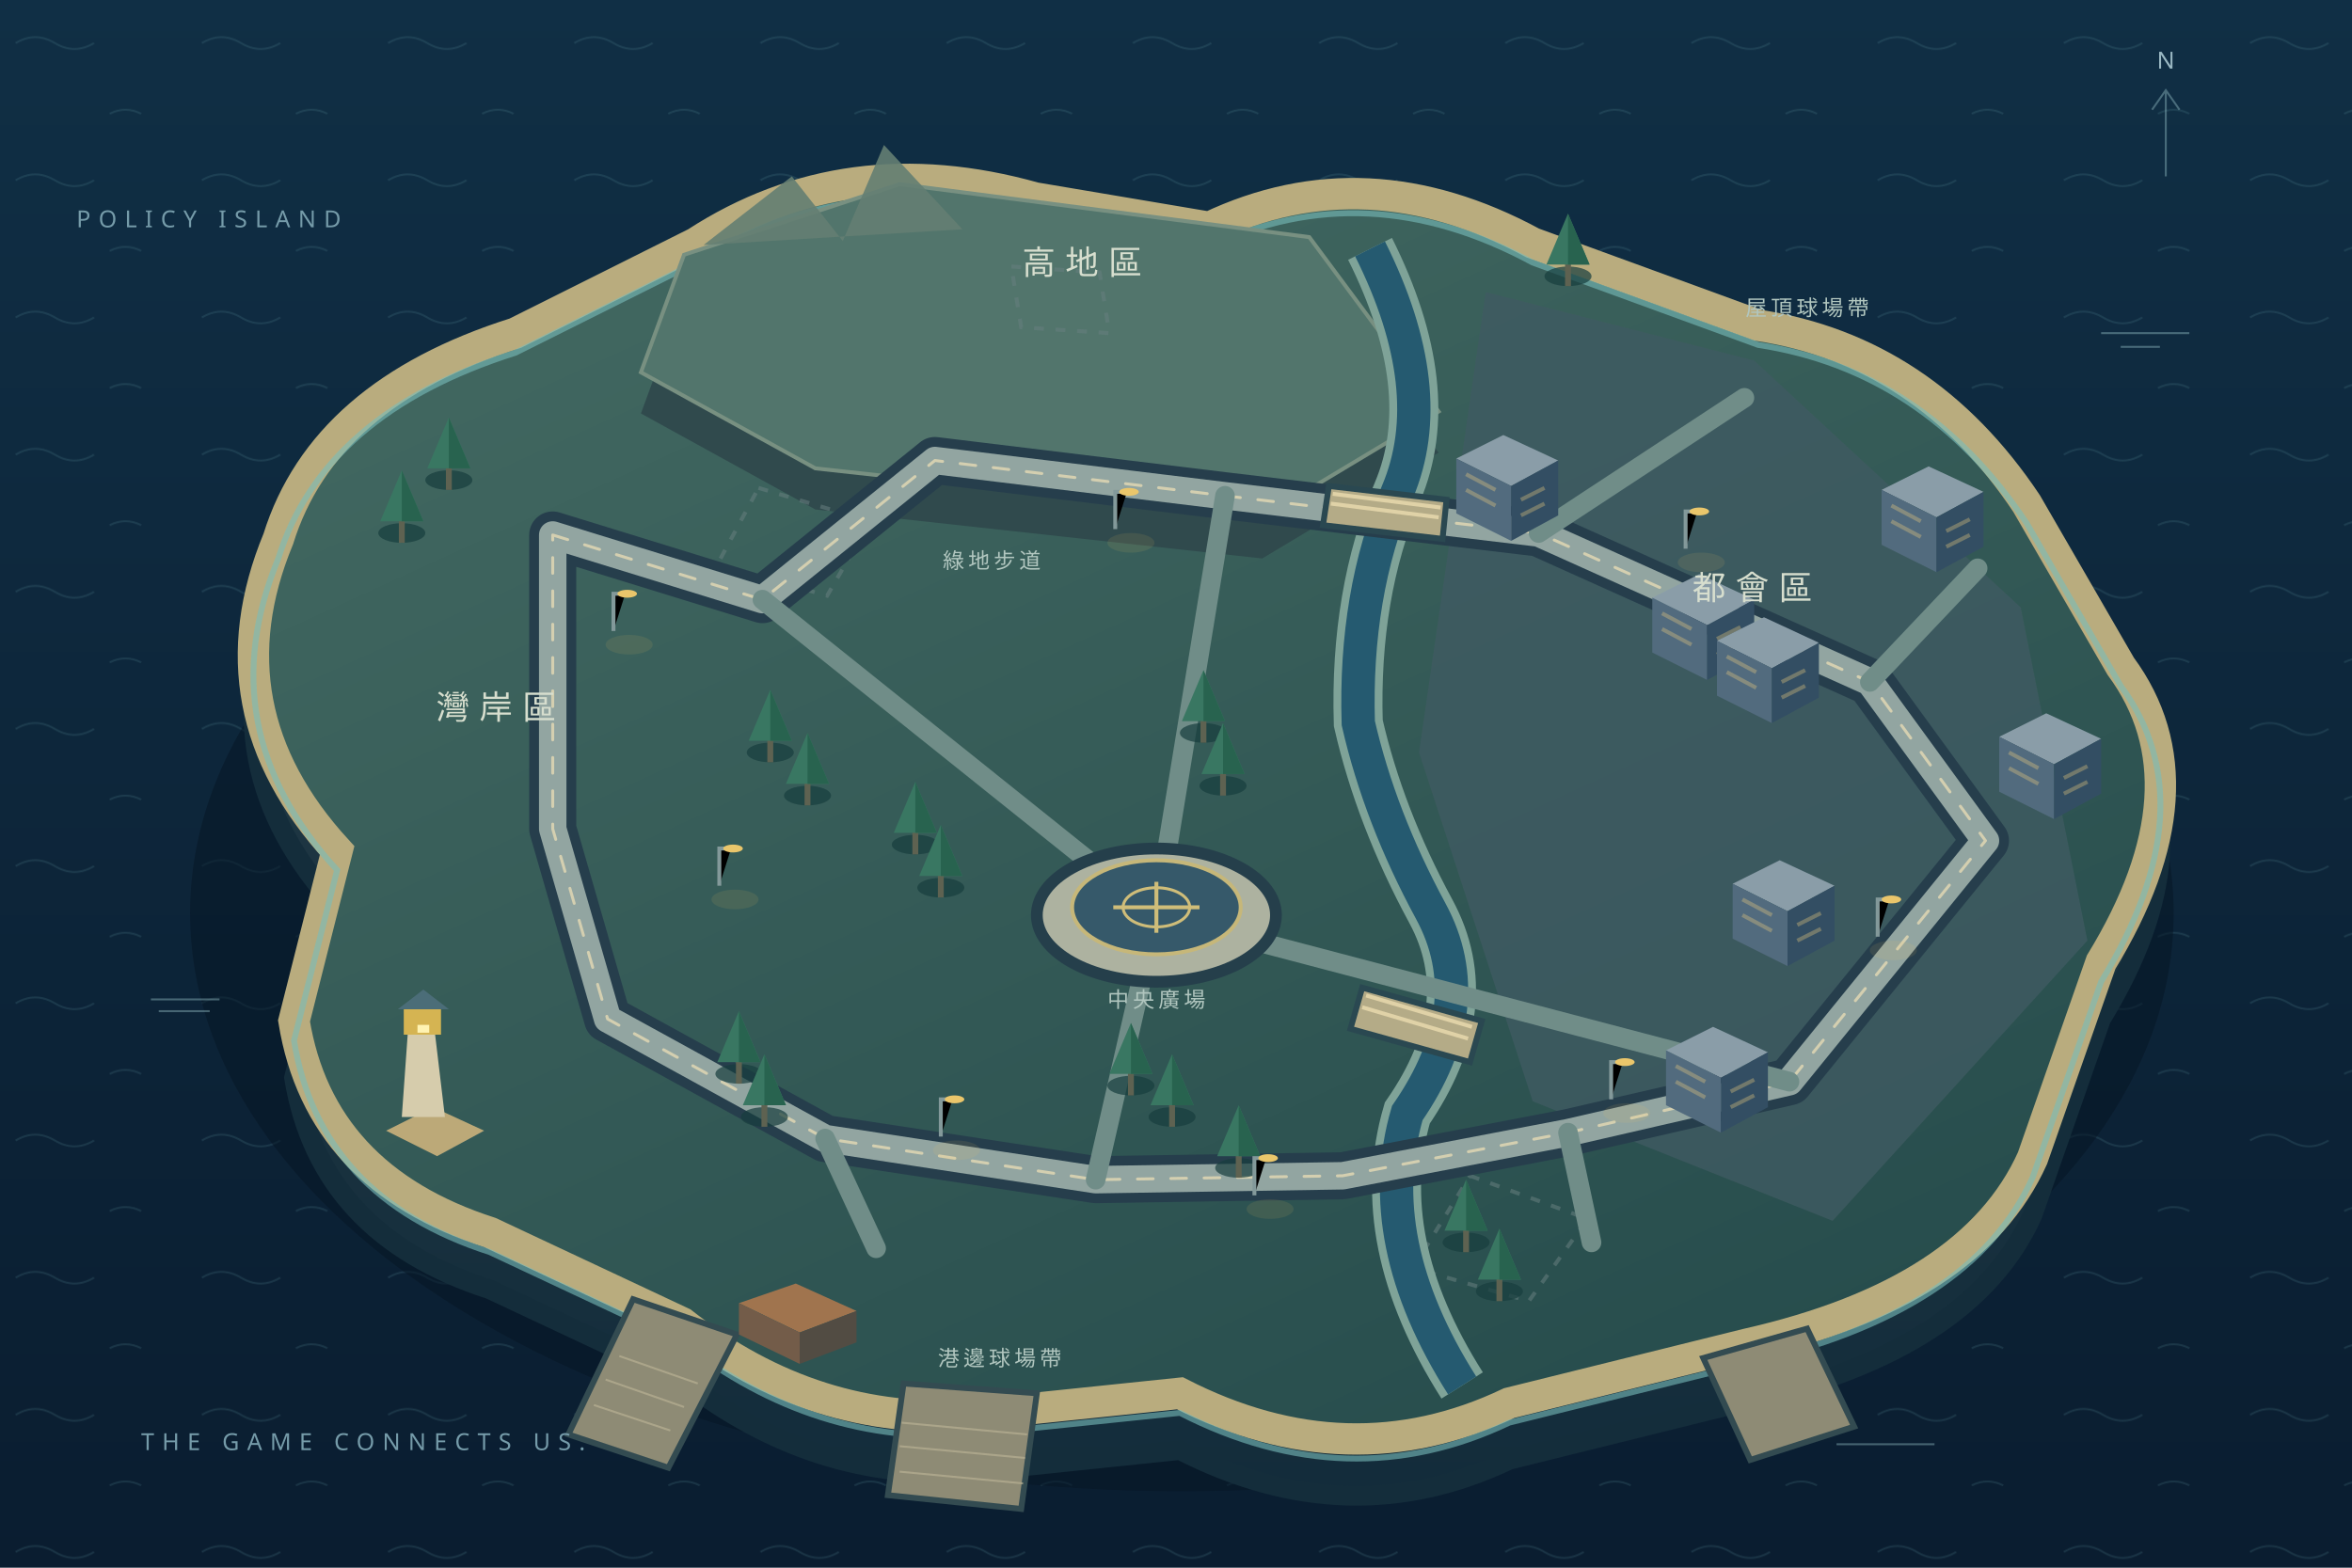
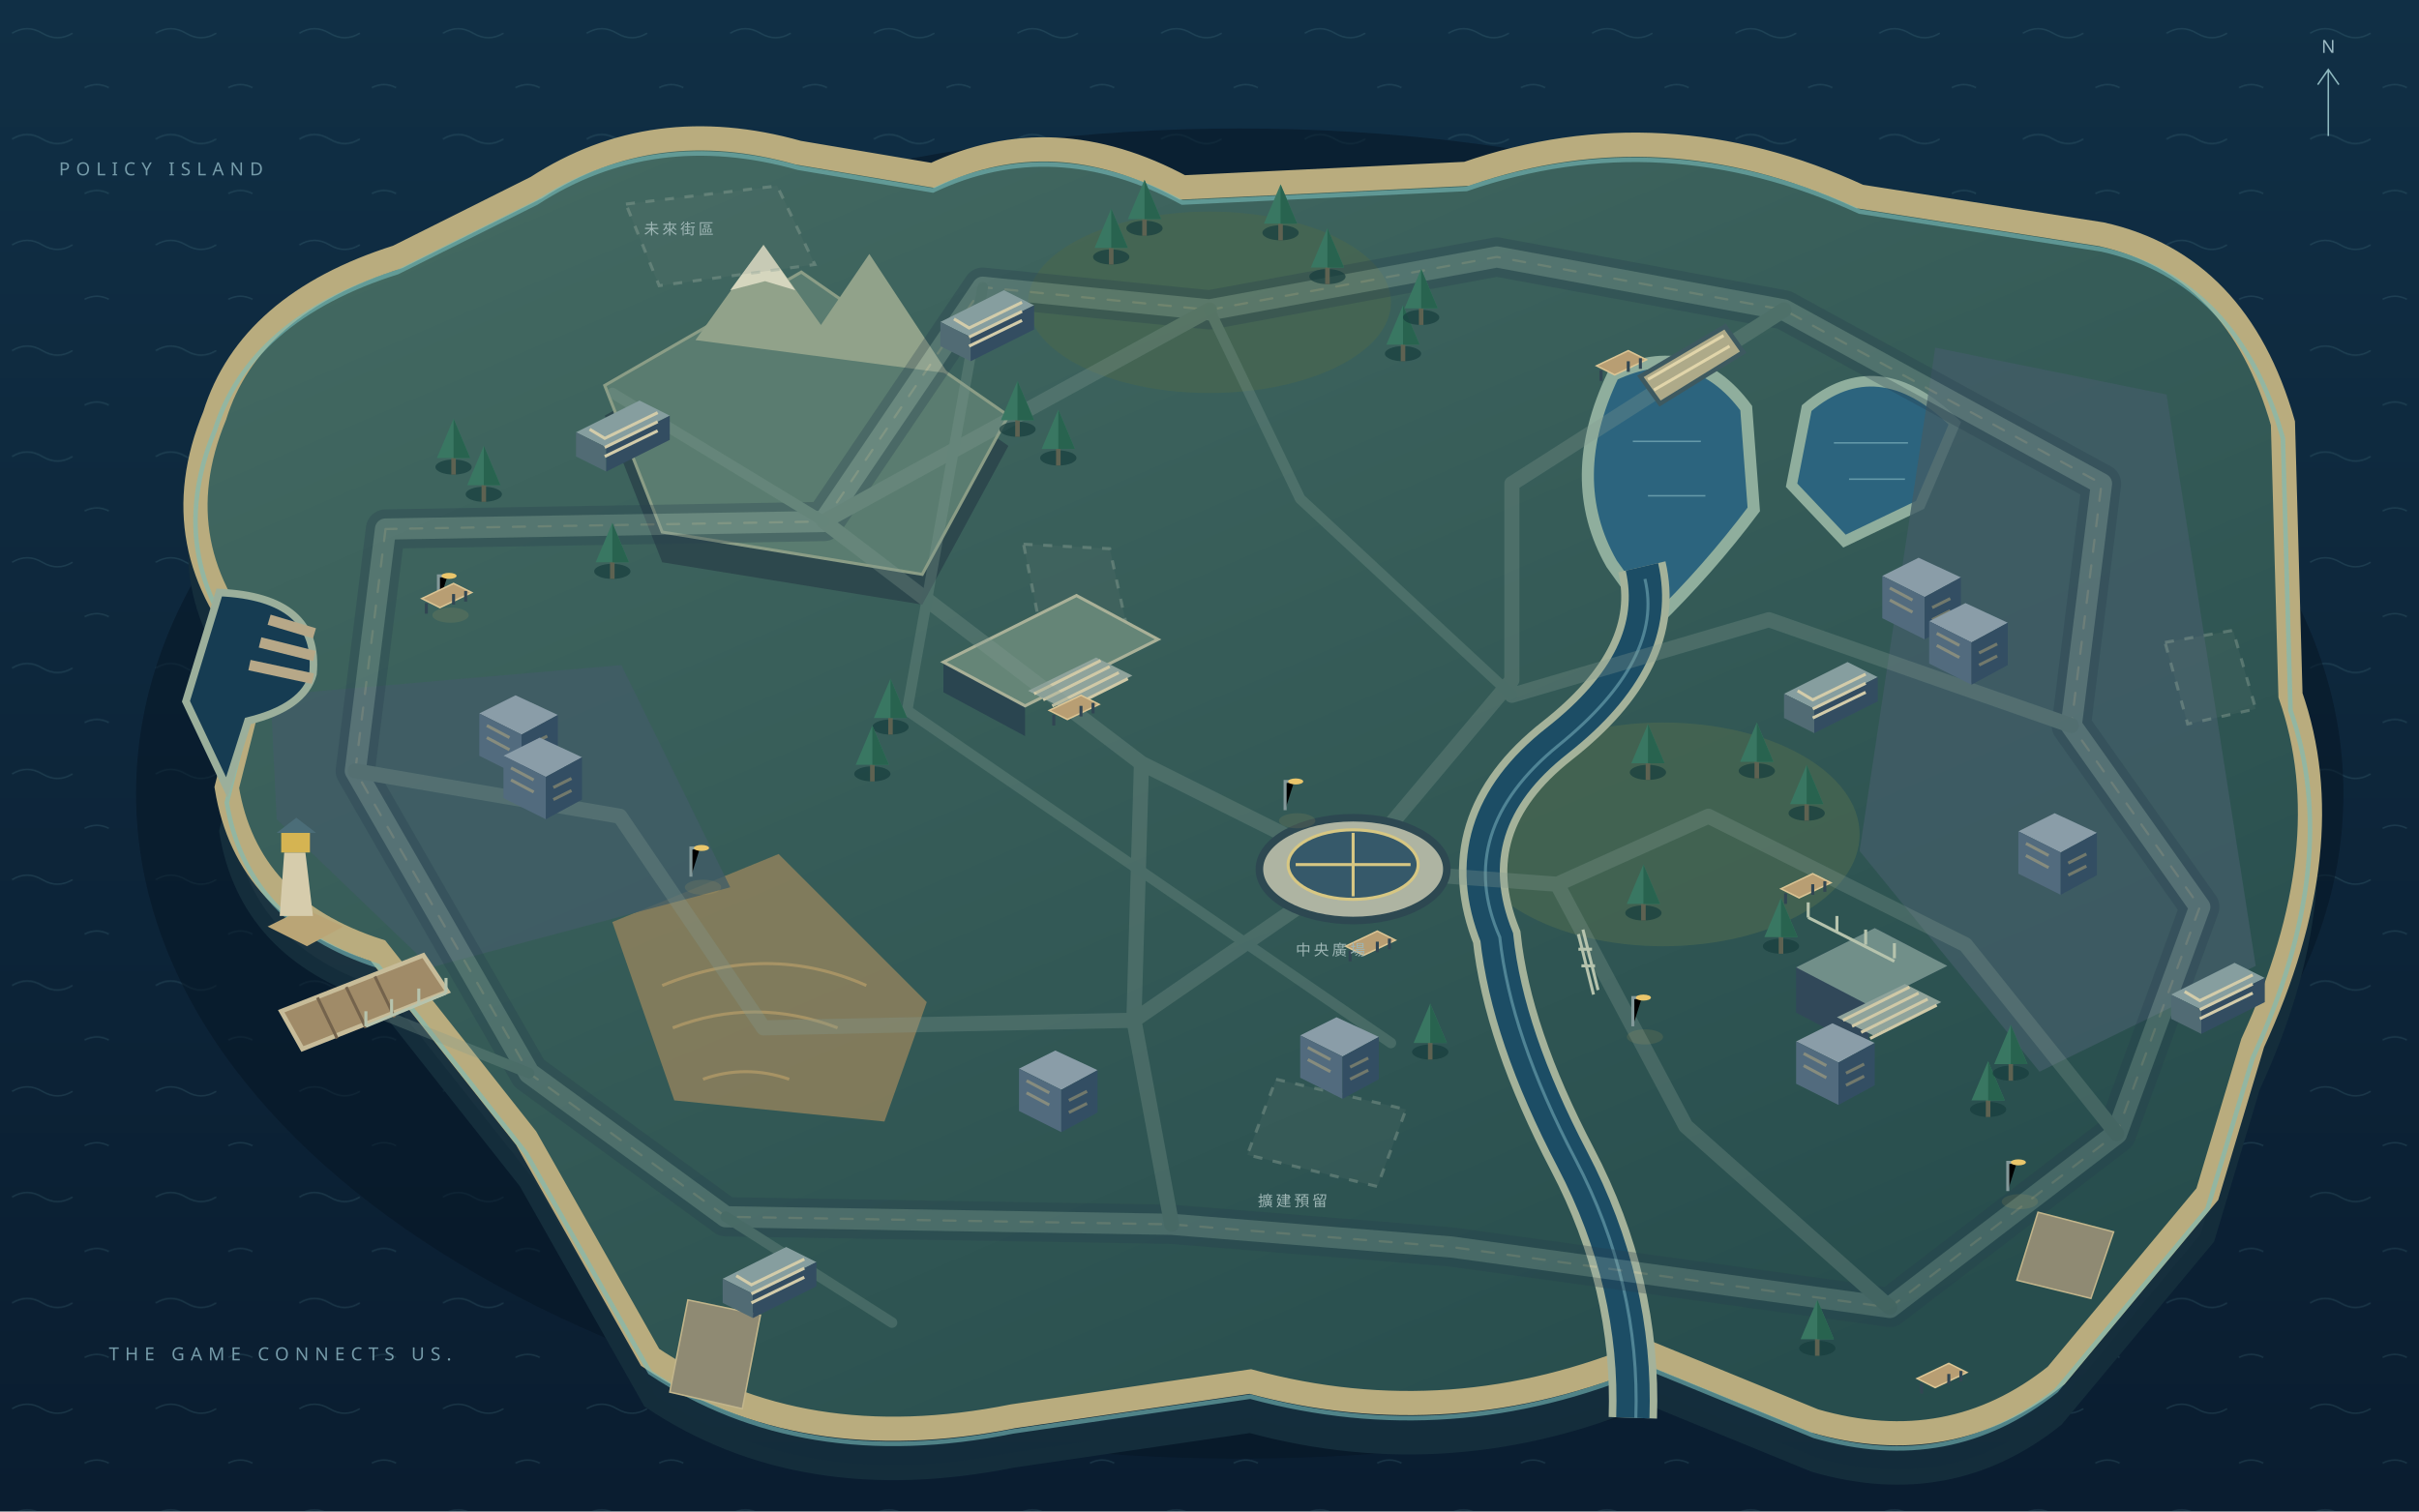
- <svg xmlns="http://www.w3.org/2000/svg" viewBox="0 0 1200 800" role="img">
+ <svg xmlns="http://www.w3.org/2000/svg" viewBox="0 0 1600 1000" role="img">
  <defs>
    <linearGradient id="sea" x2="0" y2="1">
      <stop stop-color="#102f45" />
      <stop offset="1" stop-color="#0a1d30" />
    </linearGradient>
    <linearGradient id="land" x2=".7" y2="1">
      <stop stop-color="#456b63" />
      <stop offset="1" stop-color="#274d4d" />
    </linearGradient>
    <linearGradient id="cliff" x2="0" y2="1">
      <stop stop-color="#263e48" />
      <stop offset="1" stop-color="#132c3b" />
    </linearGradient>
    <pattern id="waves" width="95" height="70" patternUnits="userSpaceOnUse">
      <path d="M8 22q10-6 20 0t20 0M56 58q8-4 16 0" stroke="#6198a1" stroke-width="1" opacity=".18" fill="none" />
    </pattern>
    <g id="tree">
      <ellipse cy="9" rx="12" ry="5" fill="#173d3d" opacity=".7" />
      <path d="M0 2v12" stroke="#5e6251" stroke-width="3" />
      <path d="m-11 3 11-26L11 3Z" fill="#397762" />
      <path d="m0-23 0 26h11Z" fill="#28634f" />
    </g>
    <g id="building">
      <path d="m0 0 24-12 28 13-24 13Z" fill="#8a9da8" />
      <path d="m0 0 28 14v28L0 28Z" fill="#526b7e" />
      <path d="m28 14 24-13v28L28 42Z" fill="#334e63" />
      <path d="m5 8 15 8m-15 0 15 8m13-3 12-6m-12 14 12-6" stroke="#f1cf8055" stroke-width="2" />
    </g>
    <g id="lamp">
      <path d="M0 0v-19h6" stroke="#83999a" stroke-width="2" />
      <ellipse cx="7" cy="-19" rx="5" ry="2" fill="#eac66b" />
      <ellipse cx="8" cy="7" rx="12" ry="5" fill="#f3c45b" opacity=".1" />
    </g>
+     <g id="bench">
+       <path d="m0 0 21-10 12 6-21 10Z" fill="#b89e73" stroke="#dcc594" />
+       <path d="M3 3v7m18-13v7m8-9v7" stroke="#314653" stroke-width="2" />
+     </g>
+     <g id="stands">
+       <path d="m0 0 42-21 20 10-42 21Z" fill="#869e9f" />
+       <path d="m0 0 20 10v16L0 16Z" fill="#516b74" />
+       <path d="m20 10 42-21V5L20 26Z" fill="#334d61" />
+       <path d="m9-2 10 6 35-17m-35 23L54-7m-35 23L54-1" fill="none" stroke="#d3ccaa" stroke-width="2" />
+     </g>
+     <g id="stairs">
+       <path d="m0 0 45-22 24 12-45 22Z" fill="#8fa39b" />
+       <path d="m4 2 44-22m-38 26 44-22m-38 26 44-22m-38 26 44-22" stroke="#d0c9a7" stroke-width="2" />
+     </g>
  </defs>
-   <rect width="1200" height="800" fill="url(#sea)" />
-   <rect width="1200" height="800" fill="url(#waves)" />
-   <ellipse cx="603" cy="466" rx="506" ry="295" fill="#061524" opacity=".55" />
-   <path d="M142 275Q165 201 263 170L355 124Q432 74 528 101L617 116Q697 78 782 124L897 166Q982 179 1034 257L1082 340Q1127 401 1072 491L1037 591Q1006 660 891 686L770 716Q688 755 602 711L496 722Q416 728 348 675L250 629Q163 601 150 521L172 434Q106 362 142 275Z" fill="url(#cliff)" transform="translate(0 29)" stroke="#142d3b" stroke-width="10" />
-   <path d="M142 275Q165 201 263 170L355 124Q432 74 528 101L617 116Q697 78 782 124L897 166Q982 179 1034 257L1082 340Q1127 401 1072 491L1037 591Q1006 660 891 686L770 716Q688 755 602 711L496 722Q416 728 348 675L250 629Q163 601 150 521L172 434Q106 362 142 275Z" fill="url(#land)" stroke="#b9ac7e" stroke-width="16" />
-   <path d="M142 275Q165 201 263 170L355 124Q432 74 528 101L617 116Q697 78 782 124L897 166Q982 179 1034 257L1082 340Q1127 401 1072 491L1037 591Q1006 660 891 686L770 716Q688 755 602 711L496 722Q416 728 348 675L250 629Q163 601 150 521L172 434Q106 362 142 275Z" fill="none" stroke="#78bdba" stroke-width="3" transform="translate(0 10)" opacity=".6" />
-   <path d="m349 151 110-36 209 27 66 89-90 54-228-25-89-49Z" fill="#304a4d" />
-   <path d="m349 130 110-36 209 27 66 89-90 54-228-25-89-49Z" fill="#52756c" stroke="#789081" stroke-width="2" />
-   <path d="m359 125 45-35 26 33 21-49 40 43" fill="#647e72" opacity=".9" />
-   <path d="m758 149 137 35 136 126 34 170-130 143-153-61-58-178Z" fill="#3f5a61" opacity=".8" />
-   <g fill="none" stroke="#667e7e" stroke-width="2" stroke-dasharray="5 6" opacity=".55">
-     <path d="m387 249 57 17-22 38-56-16Z" />
-     <path d="m750 600 60 22-30 42-59-17Z" />
-     <path d="m516 136 45 3 5 31-45-3Z" />
+   <rect width="1600" height="1000" fill="url(#sea)" />
+   <rect width="1600" height="1000" fill="url(#waves)" />
+   <ellipse cx="820" cy="525" rx="730" ry="440" fill="#061524" opacity=".55" />
+   <path d="M142 275Q165 201 263 170L355 124Q432 74 528 101L617 116Q697 78 782 124L970 115Q1100 70 1230 130L1390 155Q1480 175 1510 280L1515 460Q1550 560 1490 690L1460 790Q1410 850 1360 910Q1290 966 1200 940L1090 895Q960 950 827 914L670 937Q530 965 430 898L348 753L250 629Q163 601 150 521L172 434Q106 362 142 275Z" fill="url(#cliff)" transform="translate(0 29)" stroke="#142d3b" stroke-width="10" />
+   <path d="M142 275Q165 201 263 170L355 124Q432 74 528 101L617 116Q697 78 782 124L970 115Q1100 70 1230 130L1390 155Q1480 175 1510 280L1515 460Q1550 560 1490 690L1460 790Q1410 850 1360 910Q1290 966 1200 940L1090 895Q960 950 827 914L670 937Q530 965 430 898L348 753L250 629Q163 601 150 521L172 434Q106 362 142 275Z" fill="url(#land)" stroke="#b9ac7e" stroke-width="16" />
+   <path d="M142 275Q165 201 263 170L355 124Q432 74 528 101L617 116Q697 78 782 124L970 115Q1100 70 1230 130L1390 155Q1480 175 1510 280L1515 460Q1550 560 1490 690L1460 790Q1410 850 1360 910Q1290 966 1200 940L1090 895Q960 950 827 914L670 937Q530 965 430 898L348 753L250 629Q163 601 150 521L172 434Q106 362 142 275Z" fill="none" stroke="#78bdba" stroke-width="3" transform="translate(0 10)" opacity=".6" />
+   <path d="m400 275 130-75 137 95-57 105-172-28Z" fill="#2d484d" />
+   <path d="m400 255 130-75 137 95-57 105-172-28Z" fill="#5a7c70" stroke="#8b9d86" stroke-width="2" />
+   <path d="m460 225 45-63 38 53 32-47 52 79" fill="#91a28a" />
+   <path d="m483 192 22-30 21 30-20-6Z" fill="#d5d6be" />
+   <path d="m405 610 110-45 98 98-28 79-139-14Z" fill="#99865d" opacity=".75" />
+   <g stroke="#c1a46b" fill="none" stroke-width="2" opacity=".6">
+     <path d="M438 652q70-29 135 0m-128 28q54-21 109 0M465 714q28-10 57 0" />
  </g>
-   <path d="M699 127Q735 199 713 251T693 369Q704 417 730 465T718 568Q699 633 746 707" fill="none" stroke="#7fa398" stroke-width="25" />
-   <path d="M699 127Q735 199 713 251T693 369Q704 417 730 465T718 568Q699 633 746 707" fill="none" stroke="#255a70" stroke-width="17" />
-   <g fill="none" stroke-linecap="round" stroke-linejoin="round">
-     <path d="M282 273 389 306 477 235 625 253 785 272 954 348 1013 429 913 552 800 578 685 600 559 602 421 581 310 520 282 423Z" stroke="#263e4c" stroke-width="24" />
-     <path d="M282 273 389 306 477 235 625 253 785 272 954 348 1013 429 913 552 800 578 685 600 559 602 421 581 310 520 282 423Z" stroke="#92a5a1" stroke-width="14" />
-     <path d="M282 273 389 306 477 235 625 253 785 272 954 348 1013 429 913 552 800 578 685 600 559 602 421 581 310 520 282 423Z" stroke="#d4cfb0" stroke-width="1.5" stroke-dasharray="8 9" />
-     <path d="M389 306 590 467 913 552M559 602 590 467 625 253M785 272 890 203M954 348 1009 290M421 581 447 637M800 578 812 634" stroke="#708d88" stroke-width="10" />
+   <g fill="#476650" opacity=".75">
+     <ellipse cx="800" cy="200" rx="120" ry="60" />
+     <ellipse cx="1100" cy="552" rx="130" ry="74" />
  </g>
-   <g fill="#b4ab87" stroke="#2a4851" stroke-width="3">
-     <path d="m678 248 60 7-2 20-61-7Z" />
-     <path d="m695 504 61 17-6 21-61-17Z" />
+   <path d="M1067 248Q1120 223 1155 270L1160 337Q1130 377 1094 412L1066 373Q1034 317 1067 248Z" fill="#2c647e" stroke="#8fae9d" stroke-width="8" />
+   <path d="M1195 270Q1242 230 1293 280L1270 334 1220 358 1185 321Z" fill="#2c647e" stroke="#8fae9d" stroke-width="7" />
+   <g stroke="#88bac4" fill="none" opacity=".6">
+     <path d="M1080 292h45m-35 36h38m85-35h49m-39 24h37" />
  </g>
-   <g stroke="#e0d2a7" stroke-width="2">
-     <path d="m680 252 55 7m-56-2 55 7M697 508l54 16m-56-10 54 16" />
+   <g fill="#415c66" opacity=".8">
+     <path d="m1280 230 153 31 59 378-143 70-119-146Z" />
+     <path d="m179 460 232-20 72 147-198 53-102-98Z" />
  </g>
-   <ellipse cx="590" cy="467" rx="61" ry="34" fill="#adb2a0" stroke="#253f4b" stroke-width="6" />
-   <ellipse cx="590" cy="463" rx="43" ry="24" fill="#36596a" stroke="#c6b779" stroke-width="2" />
-   <path d="M590 450v26m-22-13h44" stroke="#cfbd79" stroke-width="2" />
-   <ellipse cx="590" cy="463" rx="17" ry="10" fill="none" stroke="#cfbd79" stroke-width="1.5" />
-   <g stroke="#334b51" stroke-width="3">
-     <path d="m323 663 53 18-35 68-51-17Z" fill="#8e8b75" />
-     <path d="m461 706 68 5-8 59-68-7Z" fill="#8e8b75" />
-     <path d="m869 693 53-15 24 50-53 17Z" fill="#8e8b75" />
+   <g fill="#69837822" stroke="#91a59966" stroke-dasharray="6 7" stroke-width="2">
+     <path d="m414 135 100-12 25 52-103 14Z" />
+     <path d="m677 360 57 3 12 55-58-3Z" />
+     <path d="m844 714 86 20-19 51-86-21Z" />
+     <path d="m1432 425 45-8 15 52-45 10Z" />
  </g>
-   <g stroke="#b8b093" stroke-width="1" opacity=".7">
-     <path d="m316 692 40 14m-47-2 40 14m-46-1 39 13M460 726l64 6m-65 6 64 6m-64 7 63 6" />
+   <path d="M1086 375Q1100 435 1030 490T990 620Q997 685 1040 767T1080 938" fill="none" stroke="#a4b29a" stroke-width="32" />
+   <path d="M1086 375Q1100 435 1030 490T990 620Q997 685 1040 767T1080 938" fill="none" stroke="#1c4d65" stroke-width="22" />
+   <path d="M1088 383Q1101 436 1031 493T992 620Q999 685 1042 767T1082 938" fill="none" stroke="#72a8b5" stroke-width="2" opacity=".6" />
+   <path d="M145 392Q212 395 207 446Q201 468 164 477L150 521 123 464Z" fill="#163c52" stroke="#9baf9b" stroke-width="5" />
+   <path d="m178 410 30 9m-36 6 36 9m-43 6 42 9" stroke="#b7a888" stroke-width="7" />
+   <path d="m624 438 88-44 54 29-88 44v20l-54-29Z" fill="#2a4550" />
+   <path d="m624 438 88-44 54 29-88 44Z" fill="#658577" stroke="#aab198" stroke-width="2" />
+   <path d="m1188 640 52-26 48 25-52 26v30l-48-25Z" fill="#314859" />
+   <path d="m1188 640 52-26 48 25-52 26Z" fill="#718f89" />
+   <use href="#stairs" x="680" y="457" />
+   <use href="#stairs" x="1215" y="673" />
+   <g fill="none" stroke-linecap="round" stroke-linejoin="round" opacity=".3">
+     <path d="M255 350 235 510 350 710 480 805 775 810 960 825 1250 865 1400 750 1455 600 1370 480 1390 320 1180 205 990 170 800 205 650 190 545 345Z" stroke="#253e4c" stroke-width="26" />
+     <path d="M255 350 235 510 350 710 480 805 775 810 960 825 1250 865 1400 750 1455 600 1370 480 1390 320 1180 205 990 170 800 205 650 190 545 345Z" stroke="#8da39e" stroke-width="14" />
+     <path d="M255 350 235 510 350 710 480 805 775 810 960 825 1250 865 1400 750 1455 600 1370 480 1390 320 1180 205 990 170 800 205 650 190 545 345Z" stroke="#d7d0ae" stroke-width="1.5" stroke-dasharray="8 9" />
+     <path d="M235 510 410 540 505 680 750 675 755 505 545 345 800 205M750 675 775 810M1000 320V450L895 575 750 675M895 575 1030 585 1115 745 1250 865M1000 460 1170 410 1370 480M1030 585 1130 540 1300 625 1400 750M1000 320 1180 205M895 575 755 505" stroke="#829b91" stroke-width="10" />
+     <path d="M350 710 225 660M480 805 590 875M545 345 405 260M650 190 600 470 920 690M800 205 860 330 1000 460" stroke="#7e9b8f" stroke-width="7" />
  </g>
-   <g transform="translate(197 577)">
-     <path d="m0 0 24-12 26 12-24 13Z" fill="#bca978" />
+   <path d="m1085 249 56-33 12 17-55 34Z" fill="#aeaa89" stroke="#3d5960" stroke-width="3" />
+   <path d="m1090 251 50-29m-46 36 50-29" stroke="#e1d5aa" stroke-width="2" />
+   <ellipse cx="895" cy="575" rx="62" ry="34" fill="#aeb4a2" stroke="#2d4851" stroke-width="5" />
+   <ellipse cx="895" cy="572" rx="43" ry="23" fill="#36596a" stroke="#d7c783" stroke-width="2" />
+   <path d="M895 551v42m-38-21h76" stroke="#d7c783" stroke-width="2" />
+   <path d="m280 632-94 37 14 25 96-38Z" fill="#a08b68" stroke="#c7bc99" stroke-width="3" />
+   <path d="m210 660 13 27m6-34 13 27m6-34 13 27" stroke="#74634c" stroke-width="2" />
+   <g transform="translate(177 613)">
+     <path d="m0 0 24-12 26 12-24 13Z" fill="#baa576" />
    <path d="m8-7 3-42h14l5 42" fill="#d6ccac" />
    <path d="M9-49h19v-13H9Z" fill="#d5b452" />
    <path d="m6-62 13-10 13 10Z" fill="#4b6d78" />
-     <path d="M16-52h6" stroke="#fff3b2" stroke-width="4" />
  </g>
-   <g transform="translate(377 665)">
-     <path d="m0 0 29-10 31 14-29 11Z" fill="#a0744e" />
-     <path d="m0 0 31 15v16L0 16Z" fill="#735c49" />
-     <path d="m31 15 29-11v16L31 31Z" fill="#524c43" />
+   <g fill="#8f8a73" stroke="#c2b58b">
+     <path d="m455 860 48 10-12 62-48-11Z" />
+     <path d="m1348 802 50 13-15 44-49-12Z" />
  </g>
  <g>
-     <use href="#building" x="843" y="305" />
-     <use href="#building" x="876" y="327" />
-     <use href="#building" x="884" y="451" />
-     <use href="#building" x="850" y="536" />
-     <use href="#building" x="960" y="250" />
-     <use href="#building" x="1020" y="376" />
-     <use href="#building" x="743" y="234" />
+     <use href="#tree" x="735" y="161" />
+     <use href="#tree" x="757" y="142" />
+     <use href="#tree" x="847" y="145" />
+     <use href="#tree" x="878" y="174" />
+     <use href="#tree" x="1090" y="502" />
+     <use href="#tree" x="1162" y="501" />
+     <use href="#tree" x="1195" y="529" />
+     <use href="#tree" x="405" y="369" />
+     <use href="#tree" x="589" y="472" />
+     <use href="#tree" x="577" y="503" />
+     <use href="#tree" x="946" y="687" />
+     <use href="#tree" x="1202" y="883" />
  </g>
  <g>
-     <use href="#tree" x="205" y="263" />
-     <use href="#tree" x="229" y="236" />
-     <use href="#tree" x="393" y="375" />
-     <use href="#tree" x="412" y="397" />
-     <use href="#tree" x="467" y="422" />
-     <use href="#tree" x="480" y="444" />
-     <use href="#tree" x="614" y="365" />
-     <use href="#tree" x="624" y="392" />
-     <use href="#tree" x="577" y="545" />
-     <use href="#tree" x="598" y="561" />
-     <use href="#tree" x="632" y="587" />
-     <use href="#tree" x="377" y="539" />
-     <use href="#tree" x="390" y="561" />
-     <use href="#tree" x="748" y="625" />
-     <use href="#tree" x="765" y="650" />
-     <use href="#tree" x="800" y="132" />
+     <use href="#building" x="317" y="472" />
+     <use href="#building" x="333" y="500" />
+     <use href="#building" x="674" y="707" />
+     <use href="#building" x="860" y="685" />
+     <use href="#building" x="1245" y="381" />
+     <use href="#building" x="1276" y="411" />
+     <use href="#building" x="1188" y="689" />
+     <use href="#building" x="1335" y="550" />
  </g>
  <g>
-     <use href="#lamp" x="313" y="322" />
-     <use href="#lamp" x="367" y="452" />
-     <use href="#lamp" x="480" y="580" />
-     <use href="#lamp" x="640" y="610" />
-     <use href="#lamp" x="822" y="561" />
-     <use href="#lamp" x="958" y="478" />
-     <use href="#lamp" x="860" y="280" />
-     <use href="#lamp" x="569" y="270" />
+     <use href="#lamp" x="290" y="400" />
+     <use href="#lamp" x="457" y="580" />
+     <use href="#lamp" x="850" y="536" />
+     <use href="#lamp" x="1080" y="679" />
+     <use href="#lamp" x="1328" y="788" />
  </g>
-   <g font-family="sans-serif" text-anchor="middle" letter-spacing="5" fill="#d7dece">
-     <text x="253" y="367" font-size="17">灣岸區</text>
-     <text x="552" y="140" font-size="17">高地區</text>
-     <text x="894" y="306" font-size="17">都會區</text>
+   <g>
+     <use href="#bench" x="279" y="396" />
+     <use href="#bench" x="890" y="626" />
+     <use href="#bench" x="1178" y="588" />
+     <use href="#bench" x="1268" y="912" />
+     <use href="#bench" x="694" y="470" />
+     <use href="#bench" x="1056" y="242" />
  </g>
-   <g font-family="sans-serif" text-anchor="middle" fill="#b1c6bf" font-size="11" letter-spacing="2">
-     <text x="590" y="514">中央廣場</text>
-     <text x="510" y="697">港邊球場帶</text>
-     <text x="506" y="290">綠地步道</text>
-     <text x="922" y="161">屋頂球場帶</text>
+   <g>
+     <use href="#stands" x="381" y="286" />
+     <use href="#stands" x="622" y="213" />
+     <use href="#stands" x="1180" y="459" />
+     <use href="#stands" x="1436" y="658" />
+     <use href="#stands" x="478" y="846" />
  </g>
-   <g fill="none" stroke="#8eb8bf" opacity=".45">
-     <path d="m77 510 35 0m-31 6h26M1072 170h45m-35 7h20M937 737h50" />
-     <path d="M1105 90v-44m-7 10 7-10 7 10" />
+   <g>
+     <use href="#tree" x="300" y="300" />
+     <use href="#tree" x="320" y="318" />
+     <use href="#tree" x="673" y="275" />
+     <use href="#tree" x="700" y="294" />
+     <use href="#tree" x="928" y="225" />
+     <use href="#tree" x="940" y="201" />
+     <use href="#tree" x="1087" y="595" />
+     <use href="#tree" x="1178" y="617" />
+     <use href="#tree" x="1315" y="725" />
+     <use href="#tree" x="1330" y="701" />
  </g>
-   <text x="1105" y="35" fill="#9ab8c3" text-anchor="middle" font-family="sans-serif" font-size="12">N</text>
+   <g fill="none" stroke="#b6c3ad" stroke-width="2">
+     <path d="m1044 618 10 40m-7-43 10 40m-13-27h9m-7 11h9M1196 607l57 29m-57-39v10m19-1v10m19-1v10m19-1v10M295 657l-53 22m53-32v10m-18-3v10m-18-3v10m-17-2v10" />
+   </g>
+   <g fill="#9db5b4" font-family="sans-serif" font-size="10" letter-spacing="2">
+     <text x="426" y="155">未來街區</text>
+     <text x="832" y="798">擴建預留</text>
+     <text x="857" y="632">中央廣場</text>
+   </g>
+   <path d="M1540 90v-44m-7 10 7-10 7 10" fill="none" stroke="#8eb8bf" />
+   <text x="1540" y="35" fill="#9ab8c3" text-anchor="middle" font-family="sans-serif" font-size="12">N</text>
  <g font-family="sans-serif" fill="#759ba9" font-size="12" letter-spacing="4">
    <text x="39" y="116">POLICY ISLAND</text>
-     <text x="72" y="740">THE GAME CONNECTS US.</text>
+     <text x="72" y="900">THE GAME CONNECTS US.</text>
  </g>
</svg>
